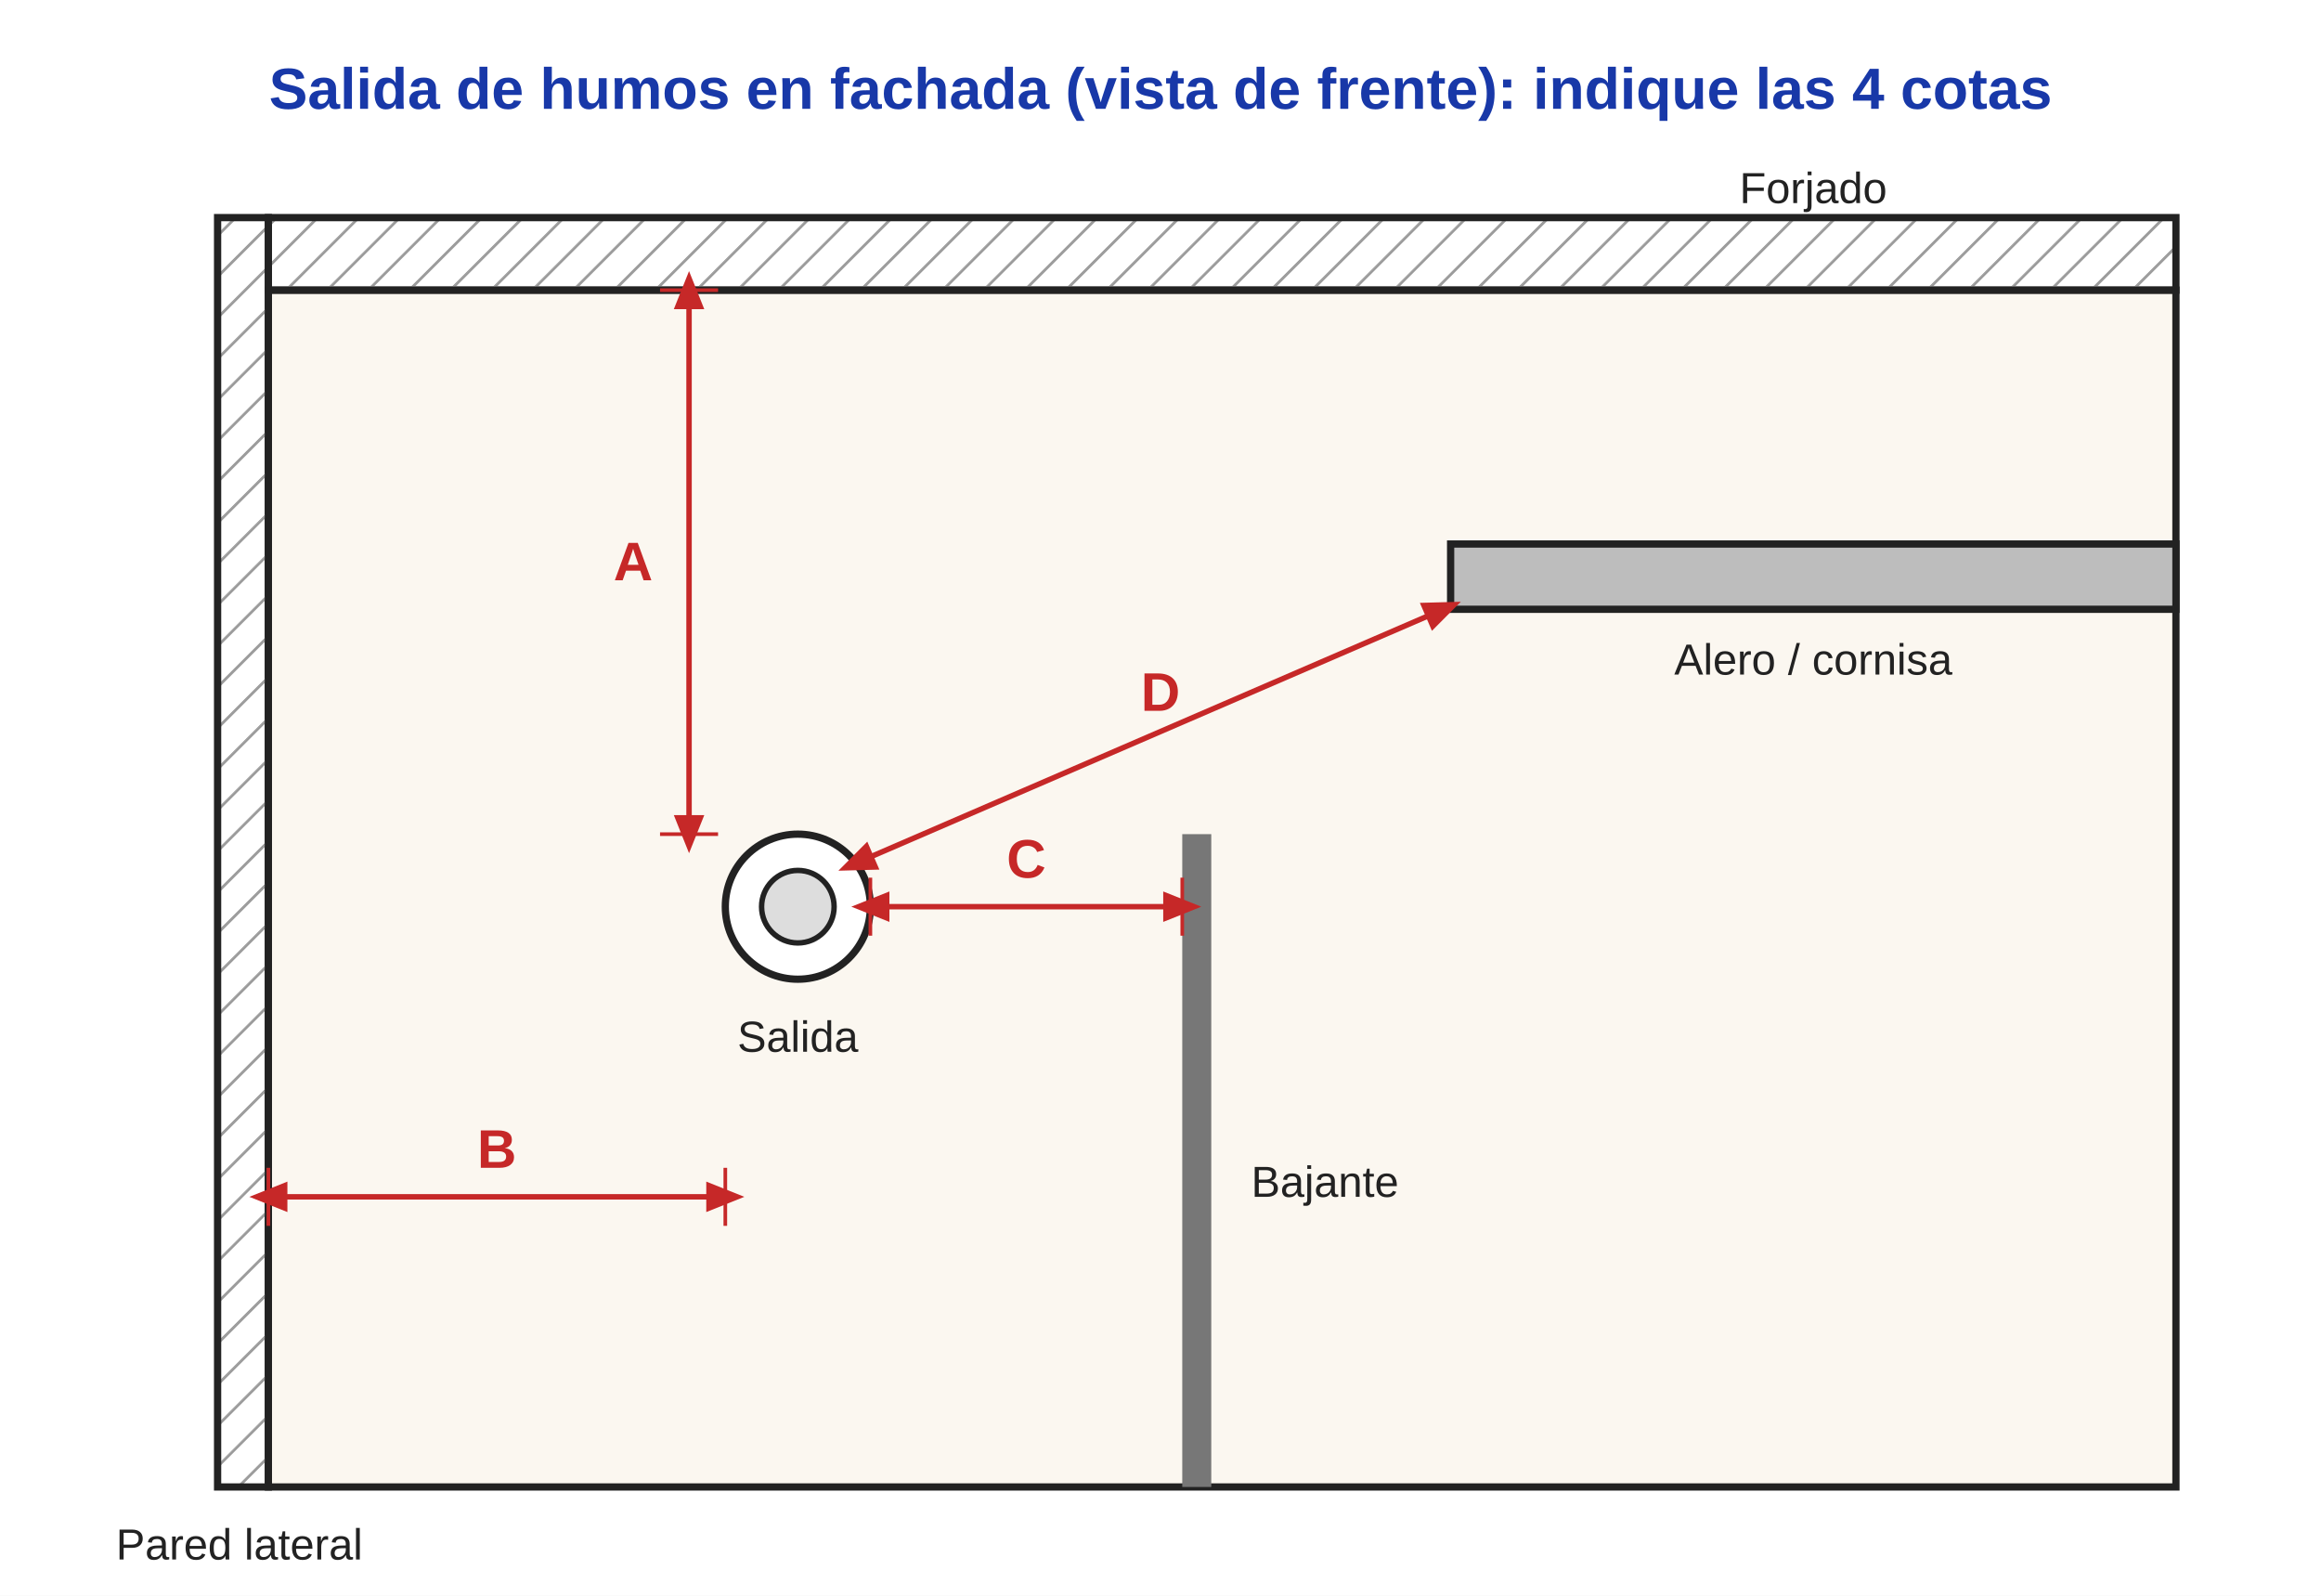
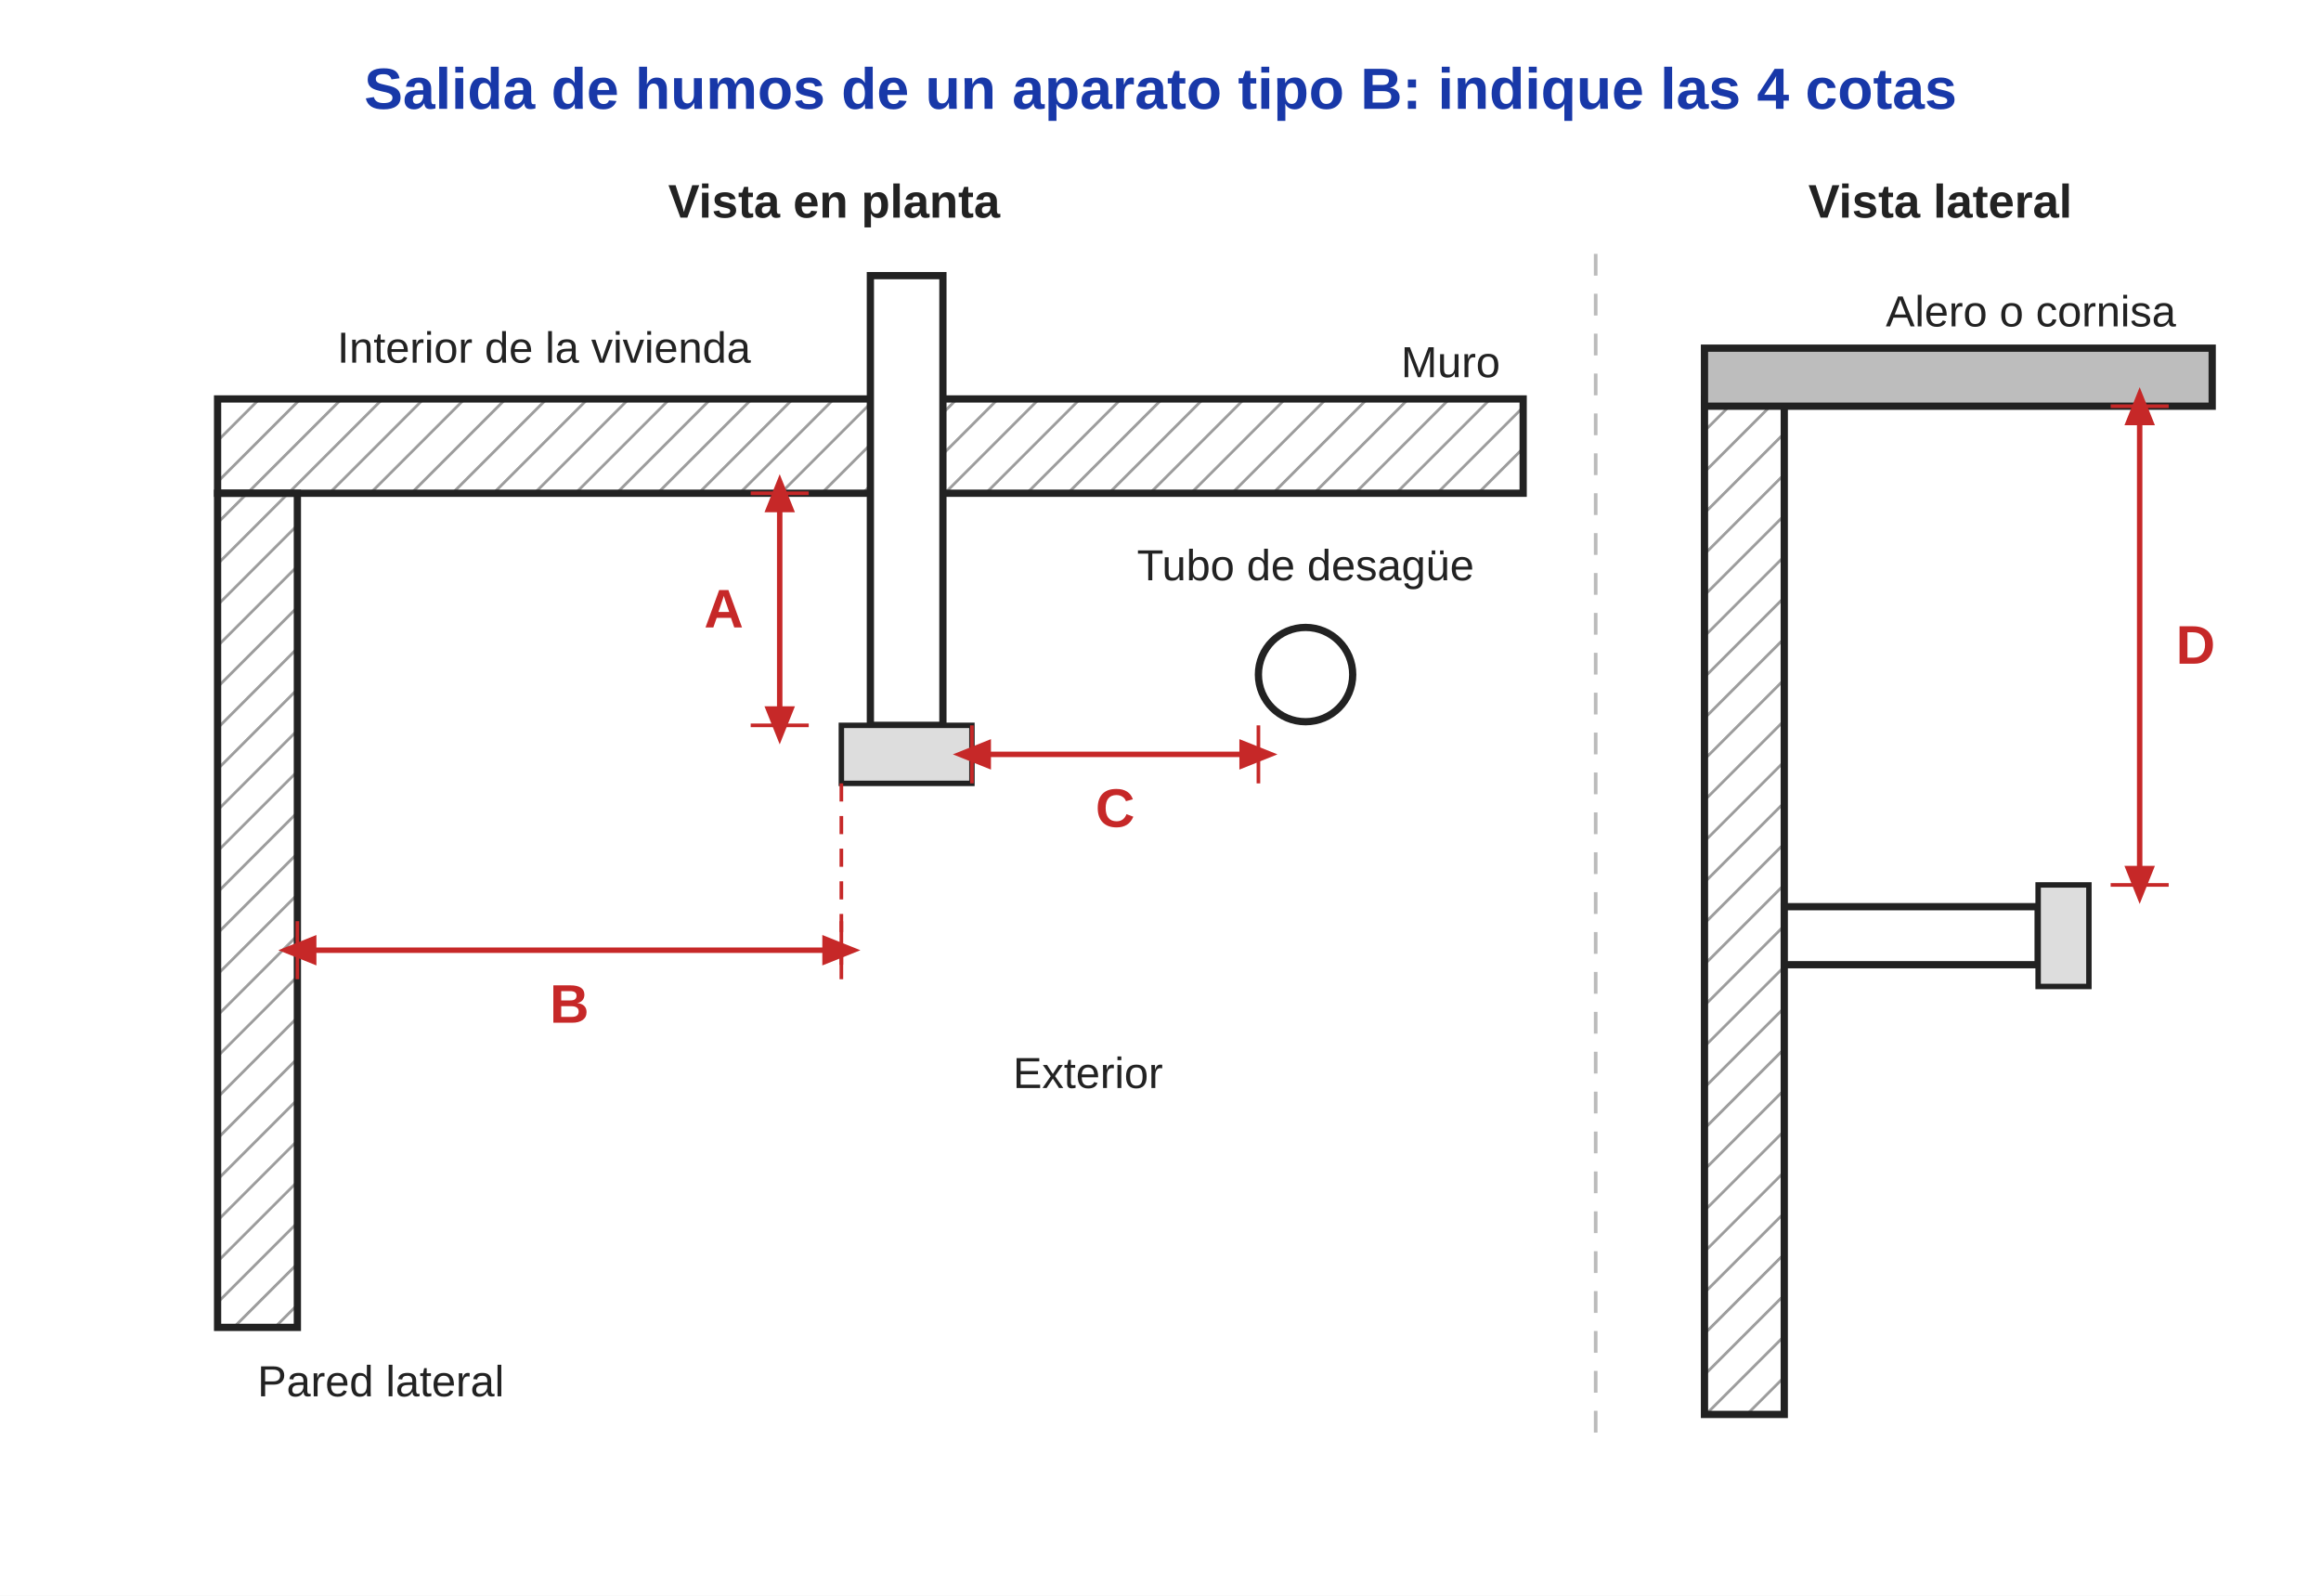
<svg xmlns="http://www.w3.org/2000/svg" viewBox="0 0 640 440" width="640" height="440" font-family="Arial,Helvetica,sans-serif">
  <defs>
    <marker id="a" viewBox="0 0 10 10" refX="5" refY="5" markerWidth="7" markerHeight="7" orient="auto-start-reverse">
      <path d="M0 1 L10 5 L0 9 z" fill="#c62828" />
    </marker>
    <pattern id="h" width="8" height="8" patternUnits="userSpaceOnUse" patternTransform="rotate(45)">
      <line x1="0" y1="0" x2="0" y2="8" stroke="#999" stroke-width="1.5" />
    </pattern>
  </defs>
  <rect width="640" height="440" fill="#fff" />
-   <text x="320.0" y="30" font-size="16" text-anchor="middle" font-weight="bold" fill="#1838a8">Salida de humos en fachada (vista de frente): indique las 4 cotas</text>
-   <rect x="74" y="80" width="526" height="330" fill="#fbf7f0" stroke="#222" stroke-width="2" />
-   <rect x="60" y="60" width="14" height="350" fill="url(#h)" stroke="#222" stroke-width="2" />
-   <text x="66" y="430" font-size="12" text-anchor="middle" font-weight="normal" fill="#222">Pared lateral</text>
-   <rect x="74" y="60" width="526" height="20" fill="url(#h)" stroke="#222" stroke-width="2" />
-   <text x="500" y="56" font-size="12" text-anchor="middle" font-weight="normal" fill="#222">Forjado</text>
-   <rect x="400" y="150" width="200" height="18" fill="#bdbdbd" stroke="#222" stroke-width="2" />
-   <text x="500" y="186" font-size="12" text-anchor="middle" font-weight="normal" fill="#222">Alero / cornisa</text>
-   <line x1="330" y1="230" x2="330" y2="410" stroke="#777" stroke-width="8" />
-   <text x="345" y="330" font-size="12" text-anchor="start" font-weight="normal" fill="#222">Bajante</text>
-   <circle cx="220" cy="250" r="20" fill="#fff" stroke="#222" stroke-width="2" />
-   <circle cx="220" cy="250" r="10" fill="#ddd" stroke="#222" stroke-width="1.5" />
-   <text x="220" y="290" font-size="12" text-anchor="middle" font-weight="normal" fill="#222">Salida</text>
-   <line x1="190" y1="80" x2="190" y2="230" stroke="#c62828" stroke-width="1.5" marker-start="url(#a)" marker-end="url(#a)" />
-   <line x1="182" y1="80" x2="198" y2="80" stroke="#c62828" stroke-width="1" />
-   <line x1="182" y1="230" x2="198" y2="230" stroke="#c62828" stroke-width="1" />
-   <text x="180" y="160.0" font-size="15" text-anchor="end" font-weight="bold" fill="#c62828">A</text>
-   <line x1="74" y1="330" x2="200" y2="330" stroke="#c62828" stroke-width="1.5" marker-start="url(#a)" marker-end="url(#a)" />
-   <line x1="74" y1="322" x2="74" y2="338" stroke="#c62828" stroke-width="1" />
-   <line x1="200" y1="322" x2="200" y2="338" stroke="#c62828" stroke-width="1" />
-   <text x="137.0" y="322" font-size="15" text-anchor="middle" font-weight="bold" fill="#c62828">B</text>
-   <line x1="240" y1="250" x2="326" y2="250" stroke="#c62828" stroke-width="1.5" marker-start="url(#a)" marker-end="url(#a)" />
-   <line x1="240" y1="242" x2="240" y2="258" stroke="#c62828" stroke-width="1" />
-   <line x1="326" y1="242" x2="326" y2="258" stroke="#c62828" stroke-width="1" />
-   <text x="283.0" y="242" font-size="15" text-anchor="middle" font-weight="bold" fill="#c62828">C</text>
-   <line x1="236" y1="238" x2="398" y2="168" stroke="#c62828" stroke-width="1.5" marker-start="url(#a)" marker-end="url(#a)" />
-   <text x="320" y="196" font-size="15" text-anchor="middle" font-weight="bold" fill="#c62828">D</text>
+   <text x="320.0" y="30" font-size="16" text-anchor="middle" font-weight="bold" fill="#1838a8">Salida de humos de un aparato tipo B: indique las 4 cotas</text>
+   <text x="230" y="60" font-size="13" text-anchor="middle" font-weight="bold" fill="#222">Vista en planta</text>
+   <text x="535" y="60" font-size="13" text-anchor="middle" font-weight="bold" fill="#222">Vista lateral</text>
+   <text x="150" y="100" font-size="12" text-anchor="middle" font-weight="normal" fill="#222">Interior de la vivienda</text>
+   <rect x="60" y="110" width="360" height="26" fill="url(#h)" stroke="#222" stroke-width="2" />
+   <rect x="60" y="136" width="22" height="230" fill="url(#h)" stroke="#222" stroke-width="2" />
+   <text x="71" y="385" font-size="12" text-anchor="start" font-weight="normal" fill="#222">Pared lateral</text>
+   <text x="400" y="104" font-size="12" text-anchor="middle" font-weight="normal" fill="#222">Muro</text>
+   <rect x="240" y="76" width="20" height="124" fill="#fff" stroke="#222" stroke-width="2" />
+   <rect x="232" y="200" width="36" height="16" fill="#ddd" stroke="#222" stroke-width="1.5" />
+   <text x="300" y="300" font-size="12" text-anchor="middle" font-weight="normal" fill="#222">Exterior</text>
+   <line x1="215" y1="136" x2="215" y2="200" stroke="#c62828" stroke-width="1.5" marker-start="url(#a)" marker-end="url(#a)" />
+   <line x1="207" y1="136" x2="223" y2="136" stroke="#c62828" stroke-width="1" />
+   <line x1="207" y1="200" x2="223" y2="200" stroke="#c62828" stroke-width="1" />
+   <text x="205" y="173.0" font-size="15" text-anchor="end" font-weight="bold" fill="#c62828">A</text>
+   <line x1="232" y1="216" x2="232" y2="270" stroke="#c62828" stroke-width="1" stroke-dasharray="5 4" />
+   <line x1="82" y1="262" x2="232" y2="262" stroke="#c62828" stroke-width="1.5" marker-start="url(#a)" marker-end="url(#a)" />
+   <line x1="82" y1="254" x2="82" y2="270" stroke="#c62828" stroke-width="1" />
+   <line x1="232" y1="254" x2="232" y2="270" stroke="#c62828" stroke-width="1" />
+   <text x="157.0" y="282" font-size="15" text-anchor="middle" font-weight="bold" fill="#c62828">B</text>
+   <circle cx="360" cy="186" r="13" fill="#fff" stroke="#222" stroke-width="2" />
+   <text x="360" y="160" font-size="12" text-anchor="middle" font-weight="normal" fill="#222">Tubo de desagüe</text>
+   <line x1="268" y1="208" x2="347" y2="208" stroke="#c62828" stroke-width="1.5" marker-start="url(#a)" marker-end="url(#a)" />
+   <line x1="268" y1="200" x2="268" y2="216" stroke="#c62828" stroke-width="1" />
+   <line x1="347" y1="200" x2="347" y2="216" stroke="#c62828" stroke-width="1" />
+   <text x="307.5" y="228" font-size="15" text-anchor="middle" font-weight="bold" fill="#c62828">C</text>
+   <line x1="440" y1="70" x2="440" y2="400" stroke="#bbb" stroke-width="1" stroke-dasharray="6 5" />
+   <rect x="470" y="110" width="22" height="280" fill="url(#h)" stroke="#222" stroke-width="2" />
+   <rect x="470" y="96" width="140" height="16" fill="#bdbdbd" stroke="#222" stroke-width="2" />
+   <text x="560" y="90" font-size="12" text-anchor="middle" font-weight="normal" fill="#222">Alero o cornisa</text>
+   <rect x="492" y="250" width="70" height="16" fill="#fff" stroke="#222" stroke-width="2" />
+   <rect x="562" y="244" width="14" height="28" fill="#ddd" stroke="#222" stroke-width="1.5" />
+   <line x1="590" y1="112" x2="590" y2="244" stroke="#c62828" stroke-width="1.5" marker-start="url(#a)" marker-end="url(#a)" />
+   <line x1="582" y1="112" x2="598" y2="112" stroke="#c62828" stroke-width="1" />
+   <line x1="582" y1="244" x2="598" y2="244" stroke="#c62828" stroke-width="1" />
+   <text x="600" y="183.0" font-size="15" text-anchor="start" font-weight="bold" fill="#c62828">D</text>
</svg>
